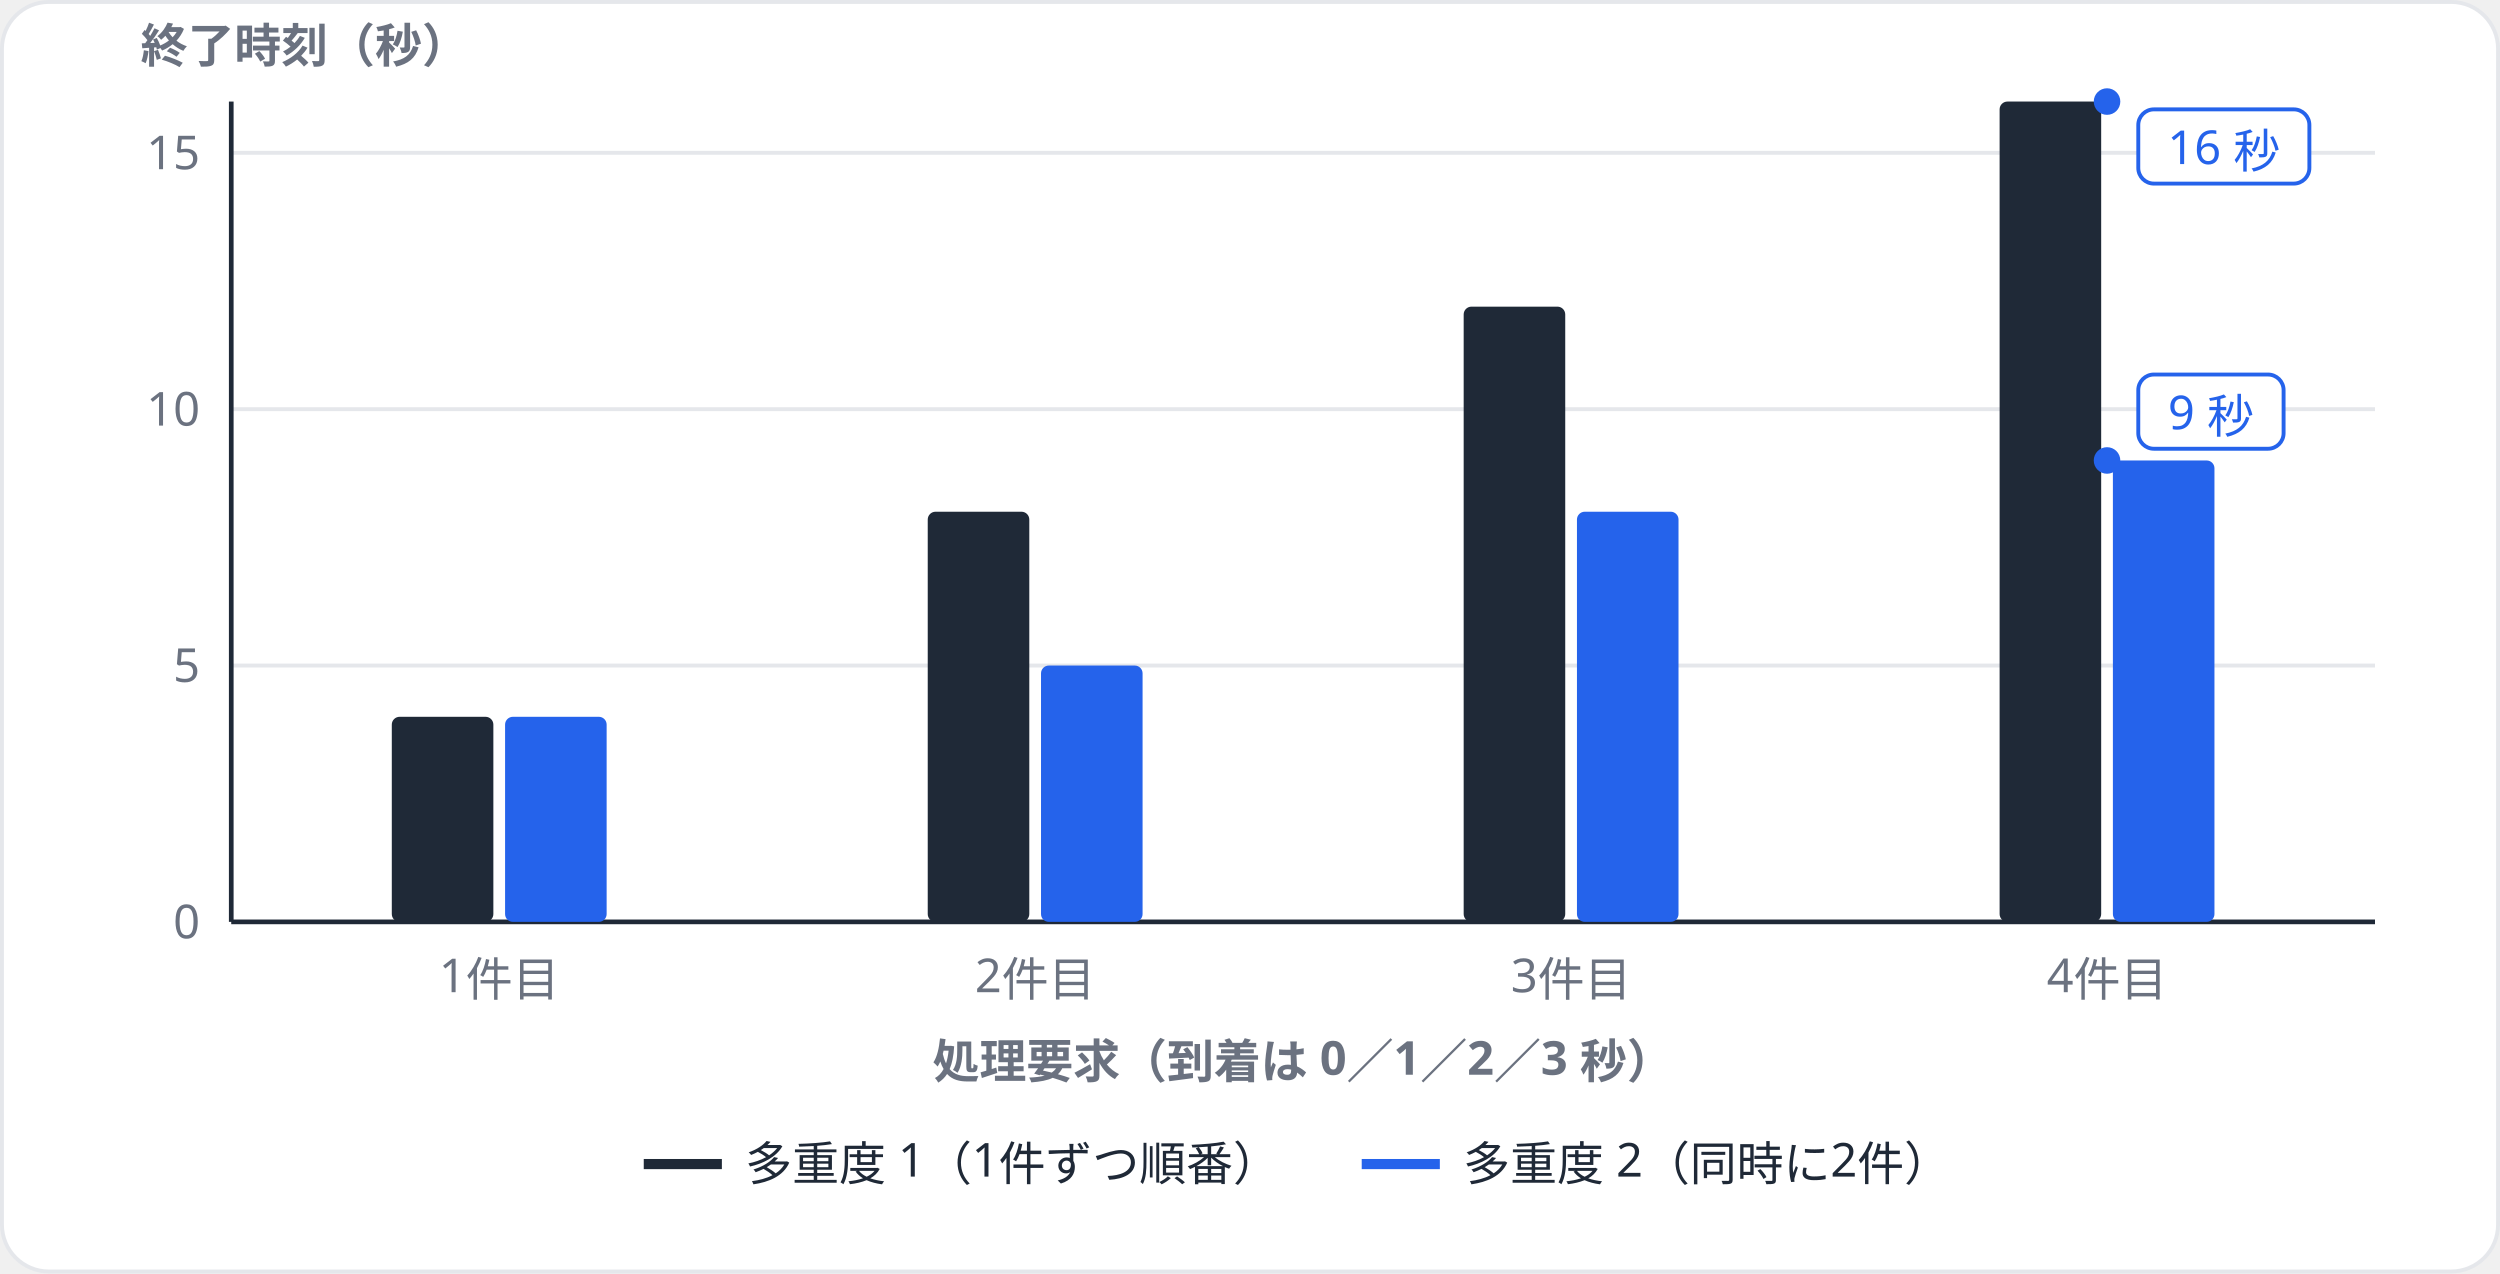
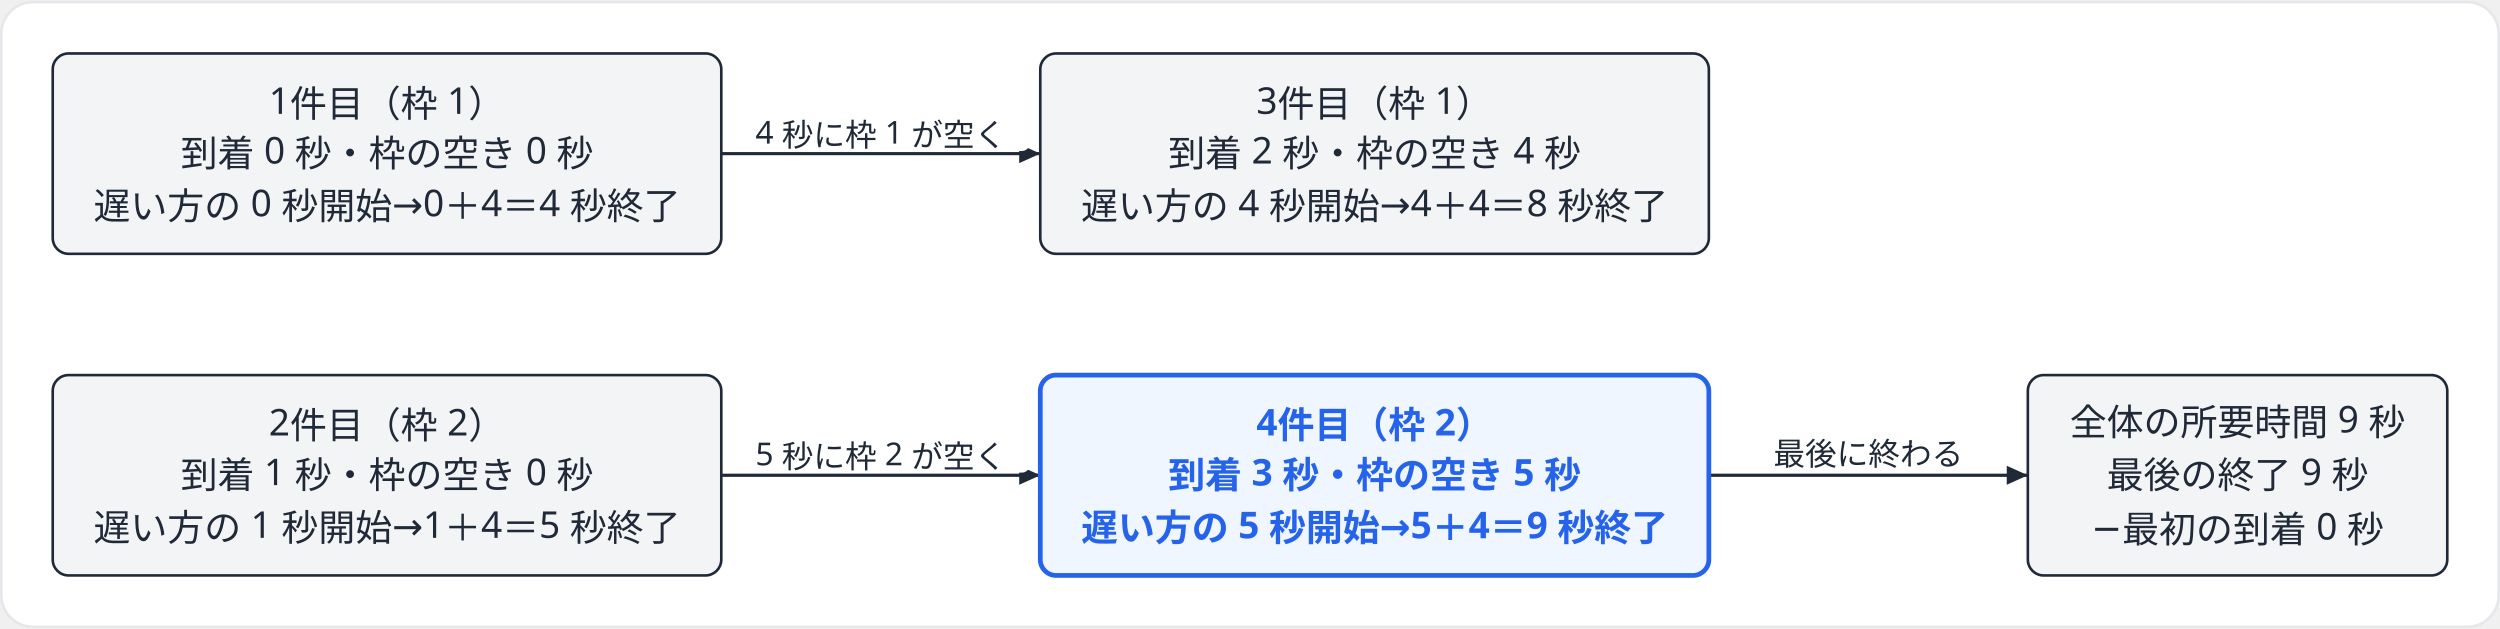
- <svg xmlns="http://www.w3.org/2000/svg" width="640" height="326" viewBox="0 0 640 326">
-   <rect x="0.5" y="0.5" width="639" height="325" rx="12" fill="#ffffff" stroke="#e5e7eb" stroke-width="1" />
+ <svg xmlns="http://www.w3.org/2000/svg" width="640" height="161" viewBox="0 0 948.3 238">
+   <rect x="0.5" y="0.5" width="947.3" height="237" rx="12" fill="#ffffff" stroke="#e5e7eb" stroke-width="1" />
  <g transform="translate(20 20)">
-     <line x1="39.2" y1="216" x2="588" y2="216" stroke="#e5e7eb" stroke-width="1" />
-     <text x="31.2" y="220.2" font-family="Hiragino Sans, Hiragino Kaku Gothic ProN, Noto Sans JP, Yu Gothic, Meiryo, sans-serif" font-size="12" fill="#6b7280" text-anchor="end">0</text>
-     <line x1="39.2" y1="150.38" x2="588" y2="150.38" stroke="#e5e7eb" stroke-width="1" />
-     <text x="31.2" y="154.57" font-family="Hiragino Sans, Hiragino Kaku Gothic ProN, Noto Sans JP, Yu Gothic, Meiryo, sans-serif" font-size="12" fill="#6b7280" text-anchor="end">5</text>
-     <line x1="39.2" y1="84.75" x2="588" y2="84.75" stroke="#e5e7eb" stroke-width="1" />
-     <text x="31.2" y="88.95" font-family="Hiragino Sans, Hiragino Kaku Gothic ProN, Noto Sans JP, Yu Gothic, Meiryo, sans-serif" font-size="12" fill="#6b7280" text-anchor="end">10</text>
-     <line x1="39.2" y1="19.12" x2="588" y2="19.12" stroke="#e5e7eb" stroke-width="1" />
-     <text x="31.2" y="23.32" font-family="Hiragino Sans, Hiragino Kaku Gothic ProN, Noto Sans JP, Yu Gothic, Meiryo, sans-serif" font-size="12" fill="#6b7280" text-anchor="end">15</text>
-     <line x1="39.2" y1="6" x2="39.2" y2="216" stroke="#1f2937" stroke-width="1.2" />
-     <line x1="39.2" y1="216" x2="588" y2="216" stroke="#1f2937" stroke-width="1.2" />
-     <rect x="80.3" y="163.5" width="26" height="52.5" rx="2" fill="#1f2937" />
-     <rect x="217.5" y="111" width="26" height="105" rx="2" fill="#1f2937" />
-     <rect x="354.7" y="58.5" width="26" height="157.5" rx="2" fill="#1f2937" />
-     <rect x="491.9" y="6" width="26" height="210" rx="2" fill="#1f2937" />
-     <rect x="109.3" y="163.5" width="26" height="52.5" rx="2" fill="#2563eb" />
-     <rect x="246.5" y="150.38" width="26" height="65.62" rx="2" fill="#2563eb" />
-     <rect x="383.7" y="111" width="26" height="105" rx="2" fill="#2563eb" />
-     <rect x="520.9" y="97.88" width="26" height="118.12" rx="2" fill="#2563eb" />
-     <circle cx="519.4" cy="6" r="3.4" fill="#2563eb" />
-     <rect x="527.4" y="8" width="43.8" height="19" rx="4" fill="#ffffff" stroke="#2563eb" stroke-width="1" />
-     <text x="549.3" y="22" font-family="Hiragino Sans, Hiragino Kaku Gothic ProN, Noto Sans JP, Yu Gothic, Meiryo, sans-serif" font-size="12" fill="#2563eb" text-anchor="middle">16 秒</text>
-     <circle cx="519.4" cy="97.88" r="3.4" fill="#2563eb" />
-     <rect x="527.4" y="75.88" width="37.2" height="19" rx="4" fill="#ffffff" stroke="#2563eb" stroke-width="1" />
-     <text x="546" y="89.88" font-family="Hiragino Sans, Hiragino Kaku Gothic ProN, Noto Sans JP, Yu Gothic, Meiryo, sans-serif" font-size="12" fill="#2563eb" text-anchor="middle">9 秒</text>
-     <text x="107.8" y="234" font-family="Hiragino Sans, Hiragino Kaku Gothic ProN, Noto Sans JP, Yu Gothic, Meiryo, sans-serif" font-size="12" fill="#6b7280" text-anchor="middle">1件目</text>
-     <text x="245" y="234" font-family="Hiragino Sans, Hiragino Kaku Gothic ProN, Noto Sans JP, Yu Gothic, Meiryo, sans-serif" font-size="12" fill="#6b7280" text-anchor="middle">2件目</text>
-     <text x="382.2" y="234" font-family="Hiragino Sans, Hiragino Kaku Gothic ProN, Noto Sans JP, Yu Gothic, Meiryo, sans-serif" font-size="12" fill="#6b7280" text-anchor="middle">3件目</text>
-     <text x="519.4" y="234" font-family="Hiragino Sans, Hiragino Kaku Gothic ProN, Noto Sans JP, Yu Gothic, Meiryo, sans-serif" font-size="12" fill="#6b7280" text-anchor="middle">4件目</text>
-     <text x="313.6" y="256" font-family="Hiragino Sans, Hiragino Kaku Gothic ProN, Noto Sans JP, Yu Gothic, Meiryo, sans-serif" font-size="12" fill="#6b7280" text-anchor="middle" font-weight="600">処理要求（到着は 0／1／2／3 秒）</text>
-     <text x="16" y="-4" font-family="Hiragino Sans, Hiragino Kaku Gothic ProN, Noto Sans JP, Yu Gothic, Meiryo, sans-serif" font-size="12" fill="#6b7280" text-anchor="start" font-weight="600">終了時刻（秒）</text>
-     <line x1="144.8" y1="278" x2="164.8" y2="278" stroke="#1f2937" stroke-width="2.6" />
-     <text x="170.8" y="282.2" font-family="Hiragino Sans, Hiragino Kaku Gothic ProN, Noto Sans JP, Yu Gothic, Meiryo, sans-serif" font-size="12" fill="#1f2937" text-anchor="start">多重度 1（1件ずつ順番）</text>
-     <line x1="328.6" y1="278" x2="348.6" y2="278" stroke="#2563eb" stroke-width="2.6" />
-     <text x="354.6" y="282.2" font-family="Hiragino Sans, Hiragino Kaku Gothic ProN, Noto Sans JP, Yu Gothic, Meiryo, sans-serif" font-size="12" fill="#1f2937" text-anchor="start">多重度 2（同時に2件）</text>
+     <polyline points="253.6,38 374.6,38" fill="none" stroke="#1f2937" stroke-width="1.2" stroke-linejoin="round" />
+     <polygon points="374.6,38 366.6,41.6 366.6,34.4" fill="#1f2937" />
+     <polyline points="253.6,160 374.6,160" fill="none" stroke="#1f2937" stroke-width="1.2" stroke-linejoin="round" />
+     <polygon points="374.6,160 366.6,163.6 366.6,156.4" fill="#1f2937" />
+     <polyline points="628.2,160 749.2,160" fill="none" stroke="#1f2937" stroke-width="1.2" stroke-linejoin="round" />
+     <polygon points="749.2,160 741.2,163.6 741.2,156.4" fill="#1f2937" />
+     <rect x="0" y="0" width="253.6" height="76" rx="6" fill="#f3f4f6" stroke="#1f2937" stroke-width="1" />
+     <text x="126.8" y="22.9" font-family="Hiragino Sans, Hiragino Kaku Gothic ProN, Noto Sans JP, Yu Gothic, Meiryo, sans-serif" font-size="14" fill="#1f2937" text-anchor="middle">1件目（枠 1）</text>
+     <text x="126.8" y="42.9" font-family="Hiragino Sans, Hiragino Kaku Gothic ProN, Noto Sans JP, Yu Gothic, Meiryo, sans-serif" font-size="14" fill="#1f2937" text-anchor="middle">到着 0 秒・枠の空き 0 秒</text>
+     <text x="126.8" y="62.9" font-family="Hiragino Sans, Hiragino Kaku Gothic ProN, Noto Sans JP, Yu Gothic, Meiryo, sans-serif" font-size="14" fill="#1f2937" text-anchor="middle">遅い方の 0 秒開始→0＋4＝4 秒終了</text>
+     <rect x="374.6" y="0" width="253.6" height="76" rx="6" fill="#f3f4f6" stroke="#1f2937" stroke-width="1" />
+     <text x="501.4" y="22.9" font-family="Hiragino Sans, Hiragino Kaku Gothic ProN, Noto Sans JP, Yu Gothic, Meiryo, sans-serif" font-size="14" fill="#1f2937" text-anchor="middle">3件目（枠 1）</text>
+     <text x="501.4" y="42.9" font-family="Hiragino Sans, Hiragino Kaku Gothic ProN, Noto Sans JP, Yu Gothic, Meiryo, sans-serif" font-size="14" fill="#1f2937" text-anchor="middle">到着 2 秒・枠の空き 4 秒</text>
+     <text x="501.4" y="62.9" font-family="Hiragino Sans, Hiragino Kaku Gothic ProN, Noto Sans JP, Yu Gothic, Meiryo, sans-serif" font-size="14" fill="#1f2937" text-anchor="middle">遅い方の 4 秒開始→4＋4＝8 秒終了</text>
+     <rect x="0" y="122" width="253.6" height="76" rx="6" fill="#f3f4f6" stroke="#1f2937" stroke-width="1" />
+     <text x="126.8" y="144.9" font-family="Hiragino Sans, Hiragino Kaku Gothic ProN, Noto Sans JP, Yu Gothic, Meiryo, sans-serif" font-size="14" fill="#1f2937" text-anchor="middle">2件目（枠 2）</text>
+     <text x="126.8" y="164.9" font-family="Hiragino Sans, Hiragino Kaku Gothic ProN, Noto Sans JP, Yu Gothic, Meiryo, sans-serif" font-size="14" fill="#1f2937" text-anchor="middle">到着 1 秒・枠の空き 0 秒</text>
+     <text x="126.8" y="184.9" font-family="Hiragino Sans, Hiragino Kaku Gothic ProN, Noto Sans JP, Yu Gothic, Meiryo, sans-serif" font-size="14" fill="#1f2937" text-anchor="middle">遅い方の 1 秒開始→1＋4＝5 秒終了</text>
+     <rect x="374.6" y="122" width="253.6" height="76" rx="6" fill="#eff6ff" stroke="#2563eb" stroke-width="1.8" />
+     <text x="501.4" y="144.9" font-family="Hiragino Sans, Hiragino Kaku Gothic ProN, Noto Sans JP, Yu Gothic, Meiryo, sans-serif" font-size="14" fill="#2563eb" text-anchor="middle" font-weight="600">4件目（枠 2）</text>
+     <text x="501.4" y="164.9" font-family="Hiragino Sans, Hiragino Kaku Gothic ProN, Noto Sans JP, Yu Gothic, Meiryo, sans-serif" font-size="14" fill="#2563eb" text-anchor="middle" font-weight="600">到着 3 秒・枠の空き 5 秒</text>
+     <text x="501.4" y="184.9" font-family="Hiragino Sans, Hiragino Kaku Gothic ProN, Noto Sans JP, Yu Gothic, Meiryo, sans-serif" font-size="14" fill="#2563eb" text-anchor="middle" font-weight="600">遅い方の 5 秒開始→5＋4＝9 秒終了</text>
+     <rect x="749.2" y="122" width="159.1" height="76" rx="6" fill="#f3f4f6" stroke="#1f2937" stroke-width="1" />
+     <text x="828.75" y="144.9" font-family="Hiragino Sans, Hiragino Kaku Gothic ProN, Noto Sans JP, Yu Gothic, Meiryo, sans-serif" font-size="14" fill="#1f2937" text-anchor="middle">全体の所要時間 9 秒</text>
+     <text x="828.75" y="164.9" font-family="Hiragino Sans, Hiragino Kaku Gothic ProN, Noto Sans JP, Yu Gothic, Meiryo, sans-serif" font-size="14" fill="#1f2937" text-anchor="middle">最後の終了 9 秒</text>
+     <text x="828.75" y="184.9" font-family="Hiragino Sans, Hiragino Kaku Gothic ProN, Noto Sans JP, Yu Gothic, Meiryo, sans-serif" font-size="14" fill="#1f2937" text-anchor="middle">−最初の到着 0 秒</text>
+     <rect x="257.6" y="21" width="113" height="16" rx="3" fill="#ffffff" />
+     <text x="314.1" y="34.2" font-family="Hiragino Sans, Hiragino Kaku Gothic ProN, Noto Sans JP, Yu Gothic, Meiryo, sans-serif" font-size="12" fill="#1f2937" text-anchor="middle">4 秒に枠 1 が空く</text>
+     <rect x="257.6" y="143" width="113" height="16" rx="3" fill="#ffffff" />
+     <text x="314.1" y="156.2" font-family="Hiragino Sans, Hiragino Kaku Gothic ProN, Noto Sans JP, Yu Gothic, Meiryo, sans-serif" font-size="12" fill="#1f2937" text-anchor="middle">5 秒に枠 2 が空く</text>
+     <rect x="648.7" y="143" width="80" height="16" rx="3" fill="#ffffff" />
+     <text x="688.7" y="156.2" font-family="Hiragino Sans, Hiragino Kaku Gothic ProN, Noto Sans JP, Yu Gothic, Meiryo, sans-serif" font-size="12" fill="#1f2937" text-anchor="middle">最後に終わる</text>
  </g>
</svg>
